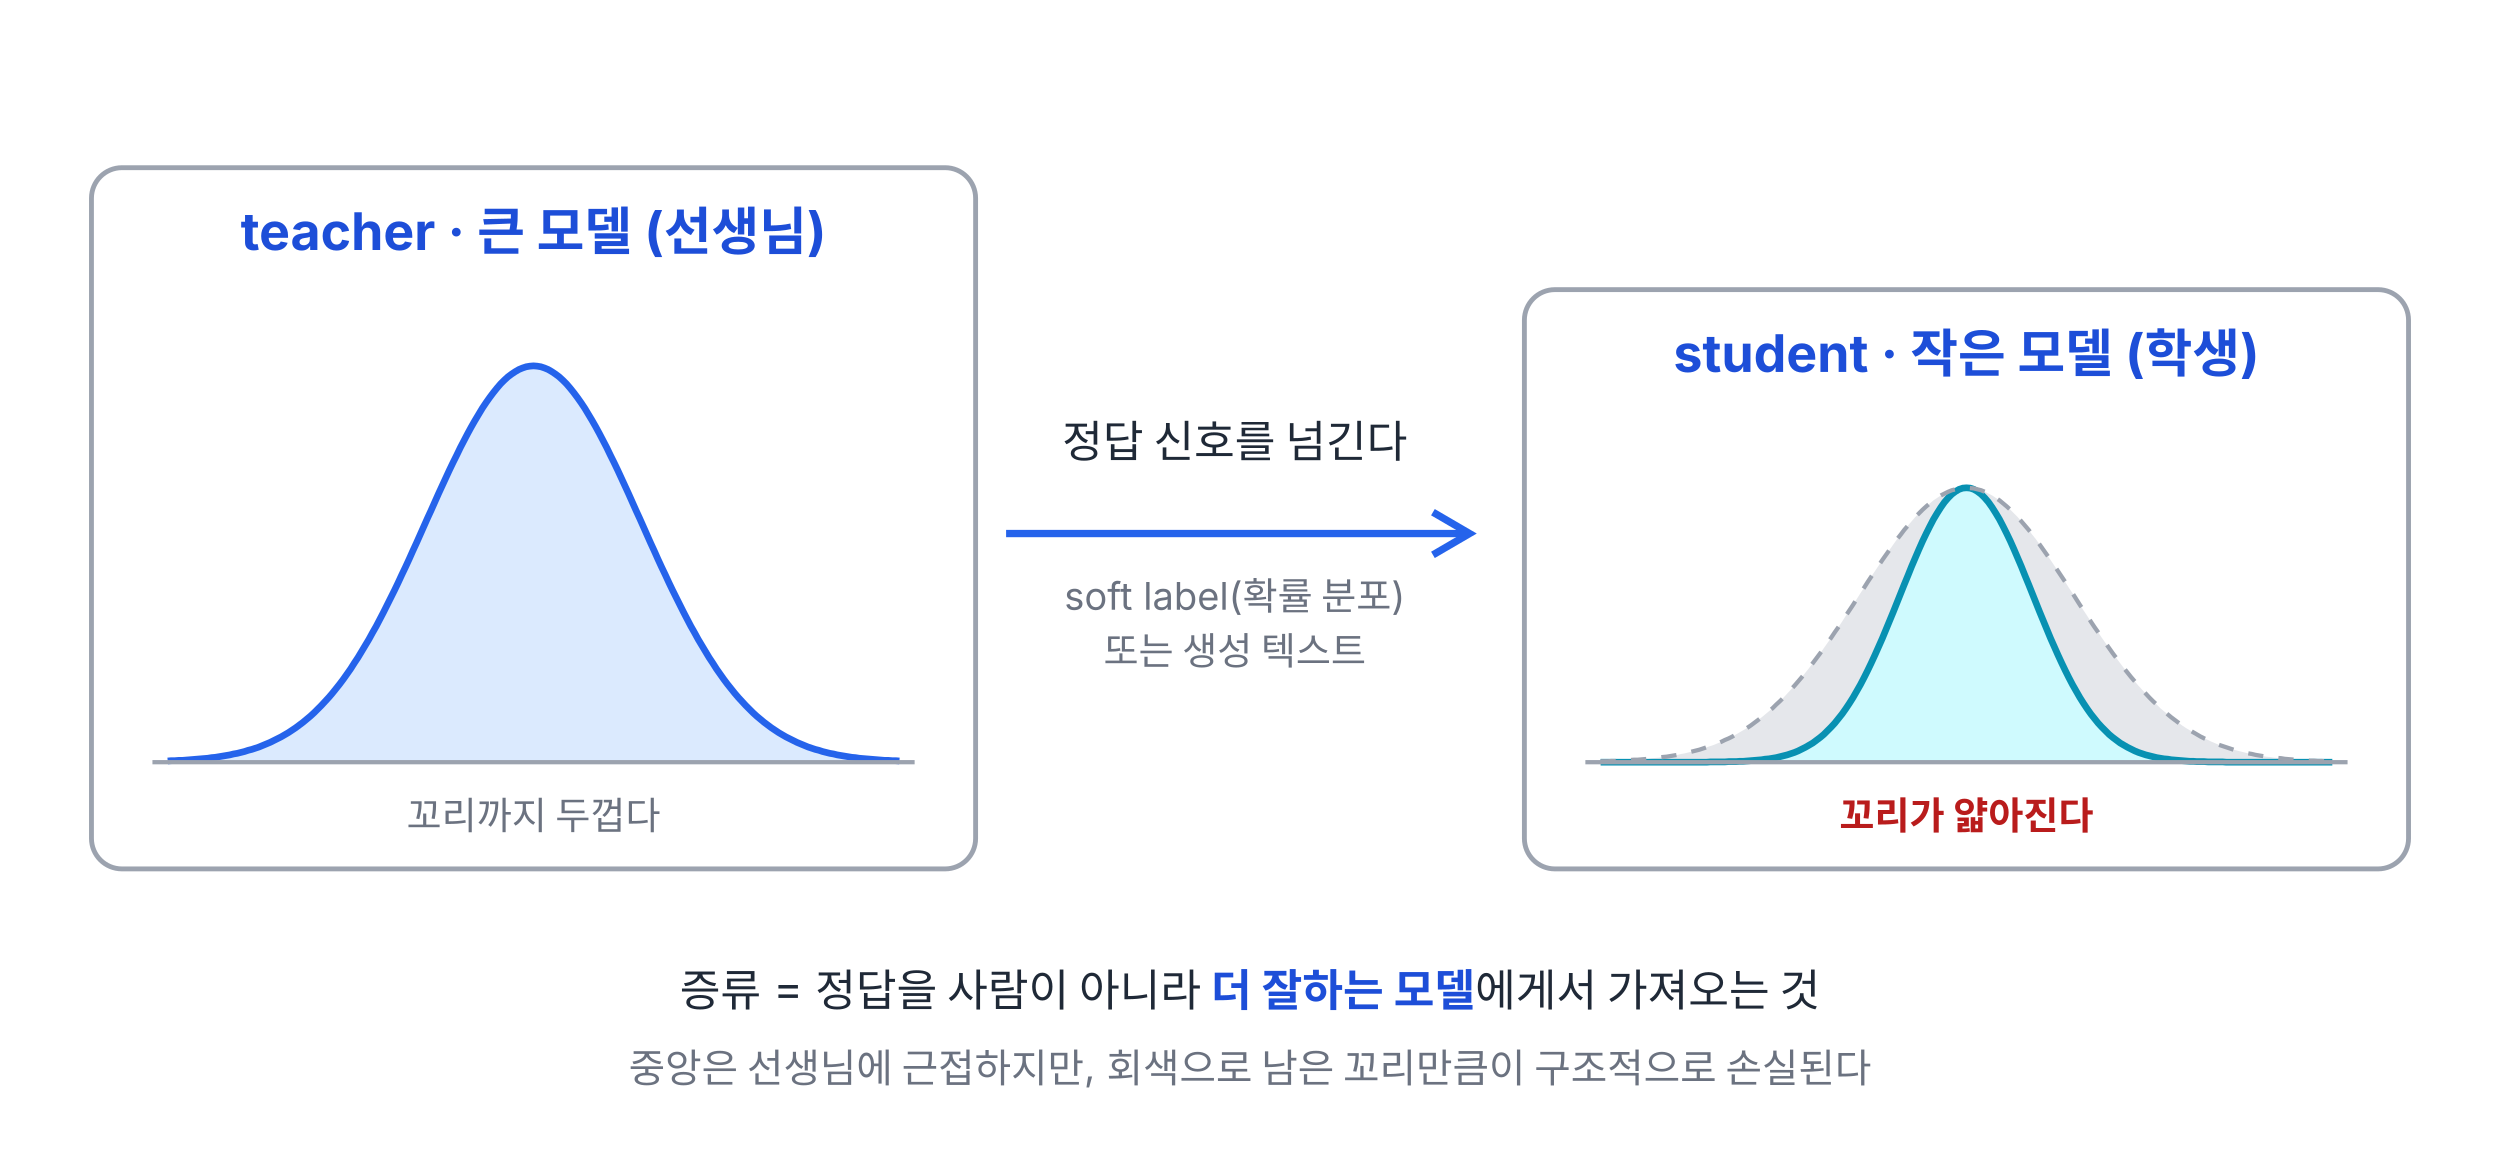
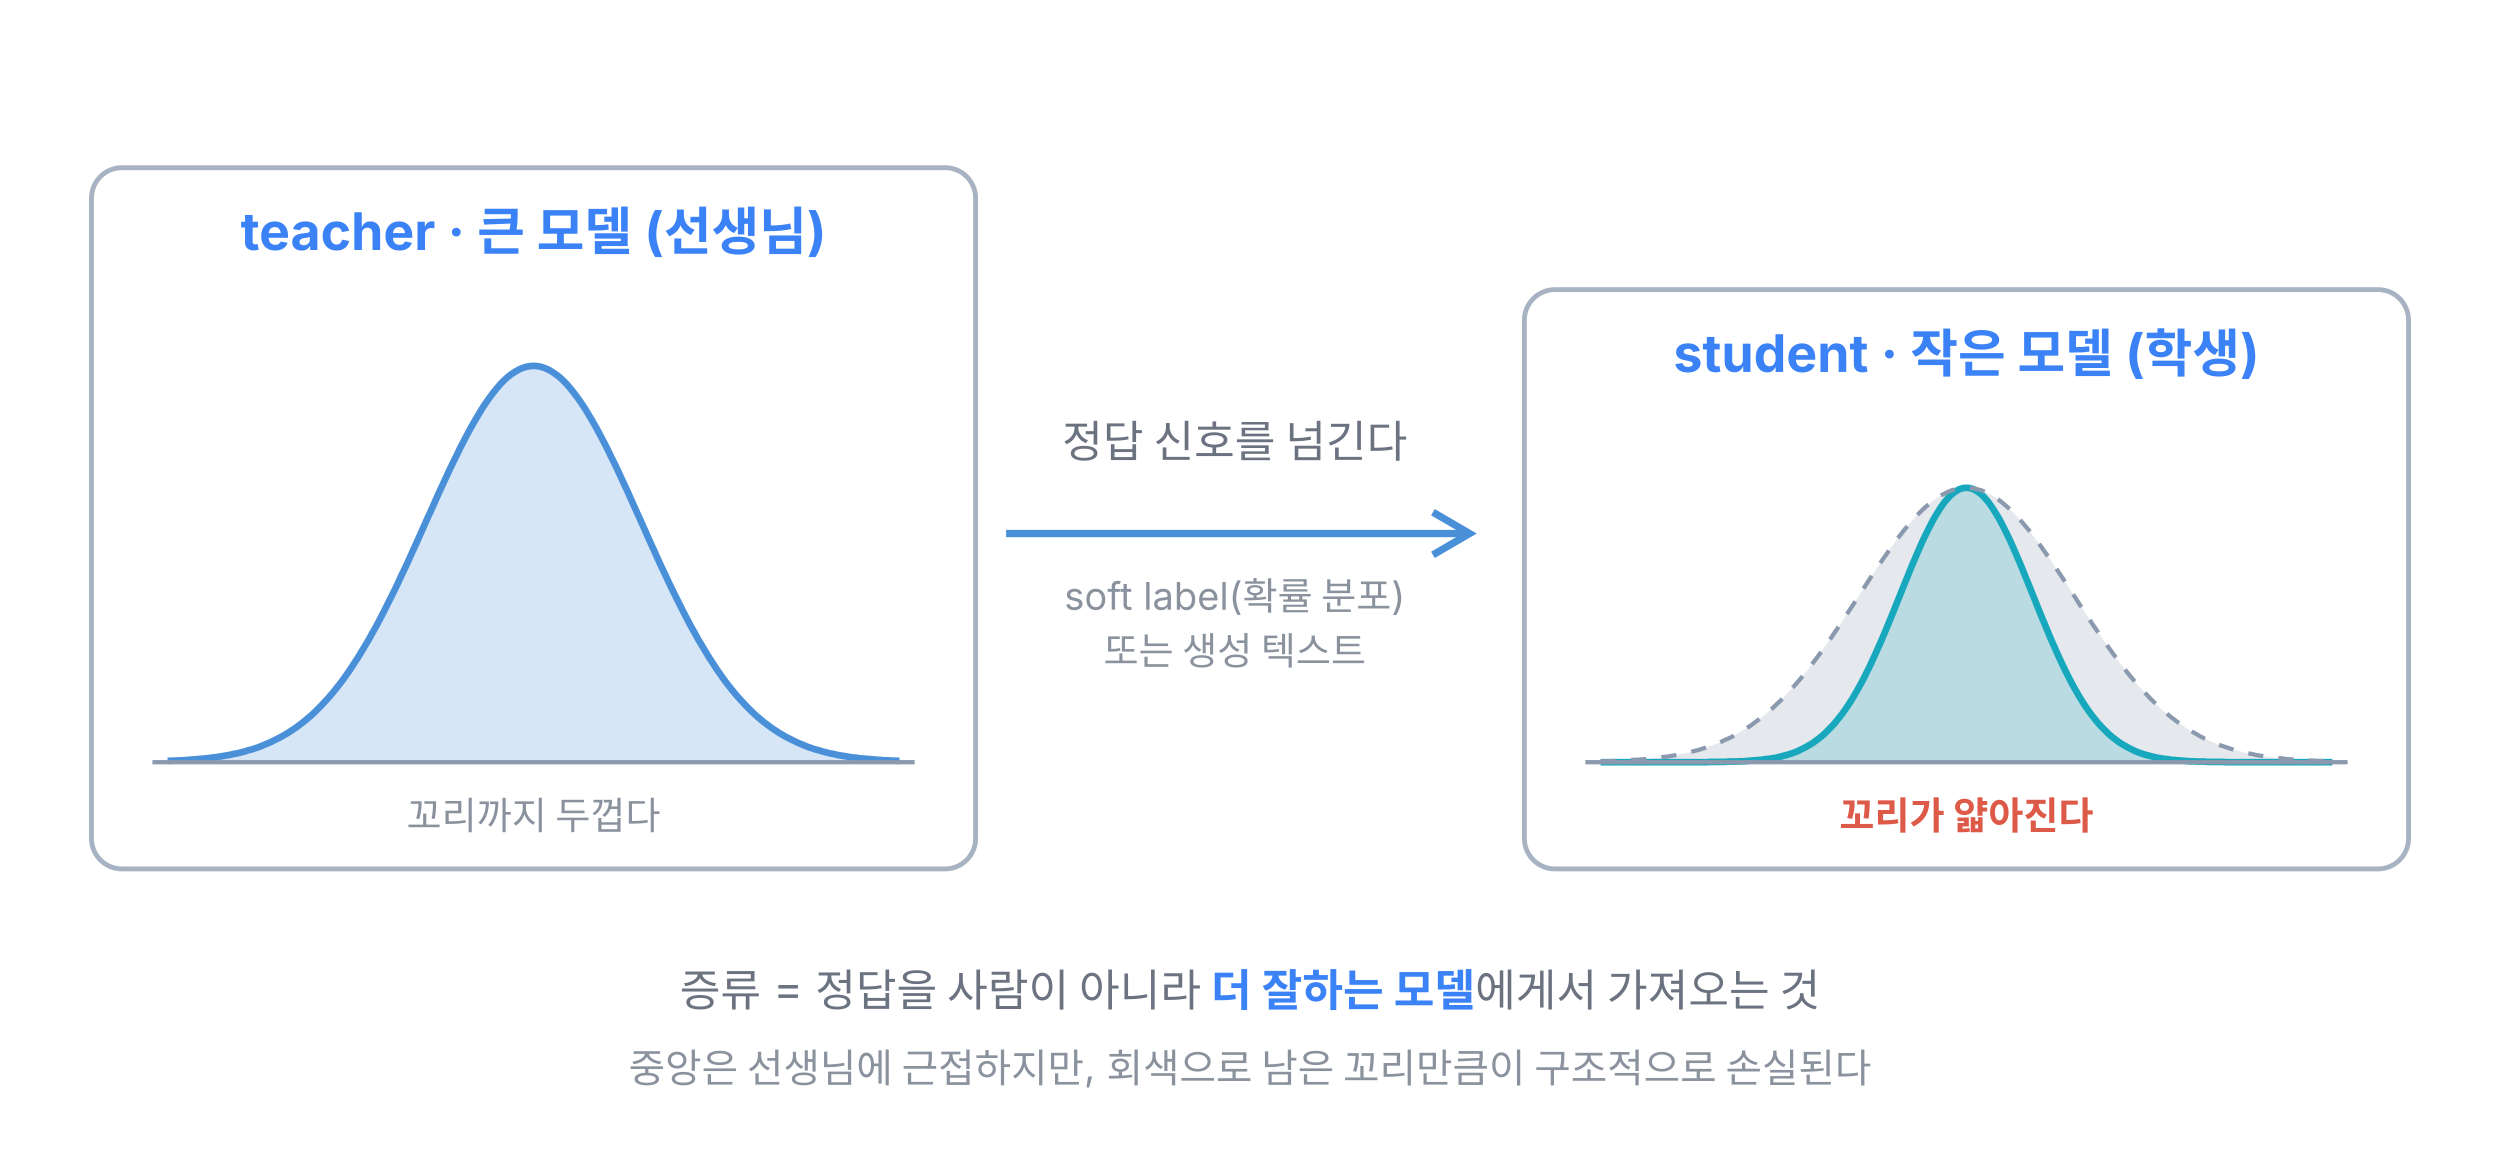
<svg xmlns="http://www.w3.org/2000/svg" viewBox="0 0 820 380" role="img" aria-label="큰 teacher 모델이 작은 student 모델에게 정답 신호를 넘겨주는 증류 구조도">
  <style>
-     :root { color-scheme: light dark; }
-     .curve  { fill: none; stroke: #2563eb; stroke-width: 2.2; }
-     .curve2 { fill: none; stroke: #0891b2; stroke-width: 2.2; }
-     .fillA  { fill: #dbeafe; } .fillB { fill: #cffafe; }
-     .tailA  { fill: #fca5a5; } .ghost { fill: #e5e7eb; }
-     .box    { fill: none; stroke: #9ca3af; stroke-width: 1.6; rx: 10; }
-     .axis   { stroke: #9ca3af; stroke-width: 1.4; }
-     .gridln { stroke: #9ca3af; stroke-width: 1; stroke-dasharray: 4 4; }
-     .dash   { stroke: #9ca3af; stroke-width: 1.4; stroke-dasharray: 5 5; fill: none; }
-     .arrow  { stroke: #2563eb; stroke-width: 2.4; fill: none; }
-     .lbl    { fill: #1f2937; font-family: system-ui,-apple-system,'Apple SD Gothic Neo',sans-serif; }
-     .mut    { fill: #6b7280; font-family: system-ui,-apple-system,'Apple SD Gothic Neo',sans-serif; }
-     .warn   { fill: #b91c1c; font-weight: 700; }
-     .accent { fill: #1d4ed8; font-weight: 700; }
-     @media (prefers-color-scheme: dark) {
-       .curve { stroke:#60a5fa } .curve2 { stroke:#22d3ee }
-       .fillA { fill:#1e3a5f } .fillB { fill:#164e63 }
-       .tailA { fill:#7f1d1d } .ghost { fill:#374151 }
-       .box,.axis,.dash,.gridln { stroke:#6b7280 }
-       .lbl { fill:#e5e7eb } .mut { fill:#9ca3af }
-       .warn { fill:#fca5a5 } .accent { fill:#93c5fd }
-     }
+     .curve  { fill: none; stroke: #4a90d9; stroke-width: 2.2; }
+     .curve2 { fill: none; stroke: #17a8bd; stroke-width: 2.2; }
+     .fillA  { fill: #4a90d9; fill-opacity: .22; }
+     .fillB  { fill: #17a8bd; fill-opacity: .20; }
+     .tailA  { fill: #dc5a47; fill-opacity: .32; }
+     .ghost  { fill: #8a99ad; fill-opacity: .22; }
+     .box    { fill: none; stroke: #8a99ad; stroke-opacity: .75; stroke-width: 1.6; rx: 10; }
+     .axis   { stroke: #8a99ad; stroke-width: 1.4; }
+     .gridln { stroke: #8a99ad; stroke-width: 1; stroke-dasharray: 4 4; }
+     .dash   { stroke: #8a99ad; stroke-width: 1.4; stroke-dasharray: 5 5; fill: none; }
+     .arrow  { stroke: #4a90d9; stroke-width: 2.4; fill: none; }
+     .lbl    { fill: #6b7280; font-family: system-ui,-apple-system,'Apple SD Gothic Neo',sans-serif; }
+     .mut    { fill: #8a929e; font-family: system-ui,-apple-system,'Apple SD Gothic Neo',sans-serif; }
+     .warn   { fill: #dc5a47; font-weight: 700; }
+     .accent { fill: #3b82f6; font-weight: 700; }
  </style>
  <rect class="box" x="30" y="55" width="290" height="230" />
  <rect class="box" x="500" y="95" width="290" height="190" />
  <text class="lbl accent" x="175" y="82" font-size="17" text-anchor="middle">teacher · 큰 모델 (선생님)</text>
  <text class="lbl accent" x="645" y="122" font-size="17" text-anchor="middle">student · 작은 모델 (학생)</text>
  <path class="fillA" d="M 55.0,249.6 L 56.2,249.5 L 57.4,249.5 L 58.6,249.4 L 59.8,249.4 L 61.0,249.3 L 62.2,249.2 L 63.4,249.1 L 64.6,249.0 L 65.8,248.9 L 67.0,248.8 L 68.2,248.7 L 69.4,248.5 L 70.6,248.4 L 71.8,248.2 L 73.0,248.0 L 74.2,247.8 L 75.4,247.6 L 76.6,247.3 L 77.8,247.1 L 79.0,246.8 L 80.2,246.5 L 81.4,246.1 L 82.6,245.8 L 83.8,245.4 L 85.0,245.0 L 86.2,244.5 L 87.4,244.0 L 88.6,243.5 L 89.8,242.9 L 91.0,242.3 L 92.2,241.7 L 93.4,241.0 L 94.6,240.3 L 95.8,239.5 L 97.0,238.7 L 98.2,237.8 L 99.4,236.9 L 100.6,235.9 L 101.8,234.9 L 103.0,233.8 L 104.2,232.6 L 105.4,231.4 L 106.6,230.1 L 107.8,228.8 L 109.0,227.4 L 110.2,225.9 L 111.4,224.4 L 112.6,222.8 L 113.8,221.1 L 115.0,219.4 L 116.2,217.5 L 117.4,215.7 L 118.6,213.7 L 119.8,211.7 L 121.0,209.7 L 122.2,207.5 L 123.4,205.4 L 124.6,203.1 L 125.8,200.8 L 127.0,198.4 L 128.2,196.0 L 129.4,193.6 L 130.6,191.1 L 131.8,188.5 L 133.0,186.0 L 134.2,183.4 L 135.4,180.7 L 136.6,178.1 L 137.8,175.4 L 139.0,172.7 L 140.2,170.0 L 141.4,167.4 L 142.6,164.7 L 143.8,162.0 L 145.0,159.4 L 146.2,156.8 L 147.4,154.2 L 148.6,151.7 L 149.8,149.3 L 151.0,146.8 L 152.2,144.5 L 153.4,142.2 L 154.6,140.0 L 155.8,137.9 L 157.0,135.9 L 158.2,133.9 L 159.4,132.1 L 160.6,130.4 L 161.8,128.8 L 163.0,127.3 L 164.2,125.9 L 165.4,124.7 L 166.6,123.6 L 167.8,122.7 L 169.0,121.9 L 170.2,121.2 L 171.4,120.7 L 172.6,120.3 L 173.8,120.1 L 175.0,120.0 L 176.2,120.1 L 177.4,120.3 L 178.6,120.7 L 179.8,121.2 L 181.0,121.9 L 182.2,122.7 L 183.4,123.6 L 184.6,124.7 L 185.8,125.9 L 187.0,127.3 L 188.2,128.8 L 189.4,130.4 L 190.6,132.1 L 191.8,133.9 L 193.0,135.9 L 194.2,137.9 L 195.4,140.0 L 196.6,142.2 L 197.8,144.5 L 199.0,146.8 L 200.2,149.3 L 201.4,151.7 L 202.6,154.2 L 203.8,156.8 L 205.0,159.4 L 206.2,162.0 L 207.4,164.7 L 208.6,167.4 L 209.8,170.0 L 211.0,172.7 L 212.2,175.4 L 213.4,178.1 L 214.6,180.7 L 215.8,183.4 L 217.0,186.0 L 218.2,188.5 L 219.4,191.1 L 220.6,193.6 L 221.8,196.0 L 223.0,198.4 L 224.2,200.8 L 225.4,203.1 L 226.6,205.4 L 227.8,207.5 L 229.0,209.7 L 230.2,211.7 L 231.4,213.7 L 232.6,215.7 L 233.8,217.5 L 235.0,219.4 L 236.2,221.1 L 237.4,222.8 L 238.6,224.4 L 239.8,225.9 L 241.0,227.4 L 242.2,228.8 L 243.4,230.1 L 244.6,231.4 L 245.8,232.6 L 247.0,233.8 L 248.2,234.9 L 249.4,235.9 L 250.6,236.9 L 251.8,237.8 L 253.0,238.7 L 254.2,239.5 L 255.4,240.3 L 256.6,241.0 L 257.8,241.7 L 259.0,242.3 L 260.2,242.9 L 261.4,243.5 L 262.6,244.0 L 263.8,244.5 L 265.0,245.0 L 266.2,245.4 L 267.4,245.8 L 268.6,246.1 L 269.8,246.5 L 271.0,246.8 L 272.2,247.1 L 273.4,247.3 L 274.6,247.6 L 275.8,247.8 L 277.0,248.0 L 278.2,248.2 L 279.4,248.4 L 280.6,248.5 L 281.8,248.7 L 283.0,248.8 L 284.2,248.9 L 285.4,249.0 L 286.6,249.1 L 287.8,249.2 L 289.0,249.3 L 290.2,249.4 L 291.4,249.4 L 292.6,249.5 L 293.8,249.5 L 295.0,249.6 L 295.0,250 L 55.0,250 Z" />
  <path class="curve" d="M 55.0,249.6 L 56.2,249.5 L 57.4,249.5 L 58.6,249.4 L 59.8,249.4 L 61.0,249.3 L 62.2,249.2 L 63.4,249.1 L 64.6,249.0 L 65.8,248.9 L 67.0,248.8 L 68.2,248.7 L 69.4,248.5 L 70.6,248.4 L 71.8,248.2 L 73.0,248.0 L 74.2,247.8 L 75.4,247.6 L 76.6,247.3 L 77.8,247.1 L 79.0,246.8 L 80.2,246.5 L 81.4,246.1 L 82.6,245.8 L 83.8,245.4 L 85.0,245.0 L 86.2,244.5 L 87.4,244.0 L 88.6,243.5 L 89.8,242.9 L 91.0,242.3 L 92.2,241.7 L 93.4,241.0 L 94.6,240.3 L 95.8,239.5 L 97.0,238.7 L 98.2,237.8 L 99.4,236.9 L 100.6,235.9 L 101.8,234.9 L 103.0,233.8 L 104.2,232.6 L 105.4,231.4 L 106.6,230.1 L 107.8,228.8 L 109.0,227.4 L 110.2,225.9 L 111.4,224.4 L 112.6,222.8 L 113.8,221.1 L 115.0,219.4 L 116.2,217.5 L 117.4,215.7 L 118.6,213.7 L 119.8,211.7 L 121.0,209.7 L 122.2,207.5 L 123.4,205.4 L 124.6,203.1 L 125.8,200.8 L 127.0,198.4 L 128.2,196.0 L 129.4,193.6 L 130.6,191.1 L 131.8,188.5 L 133.0,186.0 L 134.2,183.4 L 135.4,180.7 L 136.6,178.1 L 137.8,175.4 L 139.0,172.7 L 140.2,170.0 L 141.4,167.4 L 142.6,164.7 L 143.8,162.0 L 145.0,159.4 L 146.2,156.8 L 147.4,154.2 L 148.6,151.7 L 149.8,149.3 L 151.0,146.8 L 152.2,144.5 L 153.4,142.2 L 154.6,140.0 L 155.8,137.9 L 157.0,135.9 L 158.2,133.9 L 159.4,132.1 L 160.6,130.4 L 161.8,128.8 L 163.0,127.3 L 164.2,125.9 L 165.4,124.7 L 166.6,123.6 L 167.8,122.7 L 169.0,121.9 L 170.2,121.2 L 171.4,120.7 L 172.6,120.3 L 173.8,120.1 L 175.0,120.0 L 176.2,120.1 L 177.4,120.3 L 178.6,120.7 L 179.8,121.2 L 181.0,121.9 L 182.2,122.7 L 183.4,123.6 L 184.6,124.7 L 185.8,125.9 L 187.0,127.3 L 188.2,128.8 L 189.4,130.4 L 190.6,132.1 L 191.8,133.9 L 193.0,135.9 L 194.2,137.9 L 195.4,140.0 L 196.6,142.2 L 197.8,144.5 L 199.0,146.8 L 200.2,149.3 L 201.4,151.7 L 202.6,154.2 L 203.8,156.8 L 205.0,159.4 L 206.2,162.0 L 207.4,164.7 L 208.6,167.4 L 209.8,170.0 L 211.0,172.7 L 212.2,175.4 L 213.4,178.1 L 214.6,180.7 L 215.8,183.4 L 217.0,186.0 L 218.2,188.5 L 219.4,191.1 L 220.6,193.6 L 221.8,196.0 L 223.0,198.4 L 224.2,200.8 L 225.4,203.1 L 226.6,205.4 L 227.8,207.5 L 229.0,209.7 L 230.2,211.7 L 231.4,213.7 L 232.6,215.7 L 233.8,217.5 L 235.0,219.4 L 236.2,221.1 L 237.4,222.8 L 238.6,224.4 L 239.8,225.9 L 241.0,227.4 L 242.2,228.8 L 243.4,230.1 L 244.6,231.4 L 245.8,232.6 L 247.0,233.8 L 248.2,234.9 L 249.4,235.9 L 250.6,236.9 L 251.8,237.8 L 253.0,238.7 L 254.2,239.5 L 255.4,240.3 L 256.6,241.0 L 257.8,241.7 L 259.0,242.3 L 260.2,242.9 L 261.4,243.5 L 262.6,244.0 L 263.8,244.5 L 265.0,245.0 L 266.2,245.4 L 267.4,245.8 L 268.6,246.1 L 269.8,246.5 L 271.0,246.8 L 272.2,247.1 L 273.4,247.3 L 274.6,247.6 L 275.8,247.8 L 277.0,248.0 L 278.2,248.2 L 279.4,248.4 L 280.6,248.5 L 281.8,248.7 L 283.0,248.8 L 284.2,248.9 L 285.4,249.0 L 286.6,249.1 L 287.8,249.2 L 289.0,249.3 L 290.2,249.4 L 291.4,249.4 L 292.6,249.5 L 293.8,249.5 L 295.0,249.6" />
  <line class="axis" x1="50" y1="250" x2="300" y2="250" />
  <text class="mut" x="175" y="272" font-size="12.5" text-anchor="middle">꼬리까지 두껍다</text>
  <path class="ghost" d="M 525.0,249.7 L 526.2,249.7 L 527.4,249.7 L 528.6,249.6 L 529.8,249.6 L 531.0,249.5 L 532.2,249.5 L 533.4,249.4 L 534.6,249.3 L 535.8,249.2 L 537.0,249.2 L 538.2,249.1 L 539.4,249.0 L 540.6,248.9 L 541.8,248.7 L 543.0,248.6 L 544.2,248.5 L 545.4,248.3 L 546.6,248.2 L 547.8,248.0 L 549.0,247.8 L 550.2,247.6 L 551.4,247.3 L 552.6,247.1 L 553.8,246.8 L 555.0,246.5 L 556.2,246.2 L 557.4,245.9 L 558.6,245.5 L 559.8,245.1 L 561.0,244.7 L 562.2,244.3 L 563.4,243.8 L 564.6,243.3 L 565.8,242.7 L 567.0,242.2 L 568.2,241.6 L 569.4,240.9 L 570.6,240.2 L 571.8,239.5 L 573.0,238.8 L 574.2,238.0 L 575.4,237.1 L 576.6,236.2 L 577.8,235.3 L 579.0,234.3 L 580.2,233.3 L 581.4,232.3 L 582.6,231.1 L 583.8,230.0 L 585.0,228.8 L 586.2,227.5 L 587.4,226.2 L 588.6,224.9 L 589.8,223.5 L 591.0,222.1 L 592.2,220.6 L 593.4,219.1 L 594.6,217.5 L 595.8,215.9 L 597.0,214.3 L 598.2,212.6 L 599.4,210.9 L 600.6,209.2 L 601.8,207.4 L 603.0,205.7 L 604.2,203.9 L 605.4,202.0 L 606.6,200.2 L 607.8,198.4 L 609.0,196.5 L 610.2,194.6 L 611.4,192.8 L 612.6,190.9 L 613.8,189.1 L 615.0,187.3 L 616.2,185.5 L 617.4,183.7 L 618.6,182.0 L 619.8,180.3 L 621.0,178.6 L 622.2,176.9 L 623.4,175.4 L 624.6,173.8 L 625.8,172.4 L 627.0,171.0 L 628.2,169.6 L 629.4,168.4 L 630.6,167.2 L 631.8,166.1 L 633.0,165.1 L 634.2,164.1 L 635.4,163.3 L 636.6,162.5 L 637.8,161.9 L 639.0,161.3 L 640.2,160.8 L 641.4,160.5 L 642.6,160.2 L 643.8,160.1 L 645.0,160.0 L 646.2,160.1 L 647.4,160.2 L 648.6,160.5 L 649.8,160.8 L 651.0,161.3 L 652.2,161.9 L 653.4,162.5 L 654.6,163.3 L 655.8,164.1 L 657.0,165.1 L 658.2,166.1 L 659.4,167.2 L 660.6,168.4 L 661.8,169.6 L 663.0,171.0 L 664.2,172.4 L 665.4,173.8 L 666.6,175.4 L 667.8,176.9 L 669.0,178.6 L 670.2,180.3 L 671.4,182.0 L 672.6,183.7 L 673.8,185.5 L 675.0,187.3 L 676.2,189.1 L 677.4,190.9 L 678.6,192.8 L 679.8,194.6 L 681.0,196.5 L 682.2,198.4 L 683.4,200.2 L 684.6,202.0 L 685.8,203.9 L 687.0,205.7 L 688.2,207.4 L 689.4,209.2 L 690.6,210.9 L 691.8,212.6 L 693.0,214.3 L 694.2,215.9 L 695.4,217.5 L 696.6,219.1 L 697.8,220.6 L 699.0,222.1 L 700.2,223.5 L 701.4,224.9 L 702.6,226.2 L 703.8,227.5 L 705.0,228.8 L 706.2,230.0 L 707.4,231.1 L 708.6,232.3 L 709.8,233.3 L 711.0,234.3 L 712.2,235.3 L 713.4,236.2 L 714.6,237.1 L 715.8,238.0 L 717.0,238.8 L 718.2,239.5 L 719.4,240.2 L 720.6,240.9 L 721.8,241.6 L 723.0,242.2 L 724.2,242.7 L 725.4,243.3 L 726.6,243.8 L 727.8,244.3 L 729.0,244.7 L 730.2,245.1 L 731.4,245.5 L 732.6,245.9 L 733.8,246.2 L 735.0,246.5 L 736.2,246.8 L 737.4,247.1 L 738.6,247.3 L 739.8,247.6 L 741.0,247.8 L 742.2,248.0 L 743.4,248.2 L 744.6,248.3 L 745.8,248.5 L 747.0,248.6 L 748.2,248.7 L 749.4,248.9 L 750.6,249.0 L 751.8,249.1 L 753.0,249.2 L 754.2,249.2 L 755.4,249.3 L 756.6,249.4 L 757.8,249.5 L 759.0,249.5 L 760.2,249.6 L 761.4,249.6 L 762.6,249.7 L 763.8,249.7 L 765.0,249.7 L 765.0,250 L 525.0,250 Z" />
  <path class="fillB" d="M 525.0,250.0 L 526.2,250.0 L 527.4,250.0 L 528.6,250.0 L 529.8,250.0 L 531.0,250.0 L 532.2,250.0 L 533.4,250.0 L 534.6,250.0 L 535.8,250.0 L 537.0,250.0 L 538.2,250.0 L 539.4,250.0 L 540.6,250.0 L 541.8,250.0 L 543.0,250.0 L 544.2,250.0 L 545.4,250.0 L 546.6,250.0 L 547.8,250.0 L 549.0,250.0 L 550.2,250.0 L 551.4,250.0 L 552.6,250.0 L 553.8,250.0 L 555.0,250.0 L 556.2,250.0 L 557.4,250.0 L 558.6,250.0 L 559.8,250.0 L 561.0,249.9 L 562.2,249.9 L 563.4,249.9 L 564.6,249.9 L 565.8,249.9 L 567.0,249.8 L 568.2,249.8 L 569.4,249.8 L 570.6,249.7 L 571.8,249.7 L 573.0,249.6 L 574.2,249.5 L 575.4,249.4 L 576.6,249.3 L 577.8,249.2 L 579.0,249.0 L 580.2,248.9 L 581.4,248.7 L 582.6,248.5 L 583.8,248.2 L 585.0,247.9 L 586.2,247.6 L 587.4,247.2 L 588.6,246.8 L 589.8,246.3 L 591.0,245.7 L 592.2,245.1 L 593.4,244.4 L 594.6,243.7 L 595.8,242.8 L 597.0,241.9 L 598.2,240.9 L 599.4,239.7 L 600.6,238.5 L 601.8,237.2 L 603.0,235.7 L 604.2,234.2 L 605.4,232.5 L 606.6,230.7 L 607.8,228.8 L 609.0,226.7 L 610.2,224.6 L 611.4,222.3 L 612.6,219.9 L 613.8,217.4 L 615.0,214.8 L 616.2,212.1 L 617.4,209.4 L 618.6,206.5 L 619.8,203.6 L 621.0,200.7 L 622.2,197.7 L 623.4,194.7 L 624.6,191.7 L 625.8,188.8 L 627.0,185.8 L 628.2,183.0 L 629.4,180.2 L 630.6,177.5 L 631.8,175.0 L 633.0,172.6 L 634.2,170.3 L 635.4,168.3 L 636.6,166.4 L 637.8,164.7 L 639.0,163.3 L 640.2,162.1 L 641.4,161.2 L 642.6,160.5 L 643.8,160.1 L 645.0,160.0 L 646.2,160.1 L 647.4,160.5 L 648.6,161.2 L 649.8,162.1 L 651.0,163.3 L 652.2,164.7 L 653.4,166.4 L 654.6,168.3 L 655.8,170.3 L 657.0,172.6 L 658.2,175.0 L 659.4,177.5 L 660.6,180.2 L 661.8,183.0 L 663.0,185.8 L 664.2,188.8 L 665.4,191.7 L 666.6,194.7 L 667.8,197.7 L 669.0,200.7 L 670.2,203.6 L 671.4,206.5 L 672.6,209.4 L 673.8,212.1 L 675.0,214.8 L 676.2,217.4 L 677.4,219.9 L 678.6,222.3 L 679.8,224.6 L 681.0,226.7 L 682.2,228.8 L 683.4,230.7 L 684.6,232.5 L 685.8,234.2 L 687.0,235.7 L 688.2,237.2 L 689.4,238.5 L 690.6,239.7 L 691.8,240.9 L 693.0,241.9 L 694.2,242.8 L 695.4,243.7 L 696.6,244.4 L 697.8,245.1 L 699.0,245.7 L 700.2,246.3 L 701.4,246.8 L 702.6,247.2 L 703.8,247.6 L 705.0,247.9 L 706.2,248.2 L 707.4,248.5 L 708.6,248.7 L 709.8,248.9 L 711.0,249.0 L 712.2,249.2 L 713.4,249.3 L 714.6,249.4 L 715.8,249.5 L 717.0,249.6 L 718.2,249.7 L 719.4,249.7 L 720.6,249.8 L 721.8,249.8 L 723.0,249.8 L 724.2,249.9 L 725.4,249.9 L 726.6,249.9 L 727.8,249.9 L 729.0,249.9 L 730.2,250.0 L 731.4,250.0 L 732.6,250.0 L 733.8,250.0 L 735.0,250.0 L 736.2,250.0 L 737.4,250.0 L 738.6,250.0 L 739.8,250.0 L 741.0,250.0 L 742.2,250.0 L 743.4,250.0 L 744.6,250.0 L 745.8,250.0 L 747.0,250.0 L 748.2,250.0 L 749.4,250.0 L 750.6,250.0 L 751.8,250.0 L 753.0,250.0 L 754.2,250.0 L 755.4,250.0 L 756.6,250.0 L 757.8,250.0 L 759.0,250.0 L 760.2,250.0 L 761.4,250.0 L 762.6,250.0 L 763.8,250.0 L 765.0,250.0 L 765.0,250 L 525.0,250 Z" />
  <path class="curve2" d="M 525.0,250.0 L 526.2,250.0 L 527.4,250.0 L 528.6,250.0 L 529.8,250.0 L 531.0,250.0 L 532.2,250.0 L 533.4,250.0 L 534.6,250.0 L 535.8,250.0 L 537.0,250.0 L 538.2,250.0 L 539.4,250.0 L 540.6,250.0 L 541.8,250.0 L 543.0,250.0 L 544.2,250.0 L 545.4,250.0 L 546.6,250.0 L 547.8,250.0 L 549.0,250.0 L 550.2,250.0 L 551.4,250.0 L 552.6,250.0 L 553.8,250.0 L 555.0,250.0 L 556.2,250.0 L 557.4,250.0 L 558.6,250.0 L 559.8,250.0 L 561.0,249.9 L 562.2,249.9 L 563.4,249.9 L 564.6,249.9 L 565.8,249.9 L 567.0,249.8 L 568.2,249.8 L 569.4,249.8 L 570.6,249.7 L 571.8,249.7 L 573.0,249.6 L 574.2,249.5 L 575.4,249.4 L 576.6,249.3 L 577.8,249.2 L 579.0,249.0 L 580.2,248.9 L 581.4,248.7 L 582.6,248.5 L 583.8,248.2 L 585.0,247.9 L 586.2,247.6 L 587.4,247.2 L 588.6,246.8 L 589.8,246.3 L 591.0,245.7 L 592.2,245.1 L 593.4,244.4 L 594.6,243.7 L 595.8,242.8 L 597.0,241.9 L 598.2,240.9 L 599.4,239.7 L 600.6,238.5 L 601.8,237.2 L 603.0,235.7 L 604.2,234.2 L 605.4,232.5 L 606.6,230.7 L 607.8,228.8 L 609.0,226.7 L 610.2,224.6 L 611.4,222.3 L 612.6,219.9 L 613.8,217.4 L 615.0,214.8 L 616.2,212.1 L 617.4,209.4 L 618.6,206.5 L 619.8,203.6 L 621.0,200.7 L 622.2,197.7 L 623.4,194.7 L 624.6,191.7 L 625.8,188.8 L 627.0,185.8 L 628.2,183.0 L 629.4,180.2 L 630.6,177.5 L 631.8,175.0 L 633.0,172.6 L 634.2,170.3 L 635.4,168.3 L 636.6,166.4 L 637.8,164.7 L 639.0,163.3 L 640.2,162.1 L 641.4,161.2 L 642.6,160.5 L 643.8,160.1 L 645.0,160.0 L 646.2,160.1 L 647.4,160.5 L 648.6,161.2 L 649.8,162.1 L 651.0,163.3 L 652.2,164.7 L 653.4,166.4 L 654.6,168.3 L 655.8,170.3 L 657.0,172.6 L 658.2,175.0 L 659.4,177.5 L 660.6,180.2 L 661.8,183.0 L 663.0,185.8 L 664.2,188.8 L 665.4,191.7 L 666.6,194.7 L 667.8,197.7 L 669.0,200.7 L 670.2,203.6 L 671.4,206.5 L 672.6,209.4 L 673.8,212.1 L 675.0,214.8 L 676.2,217.4 L 677.4,219.9 L 678.6,222.3 L 679.8,224.6 L 681.0,226.7 L 682.2,228.8 L 683.4,230.7 L 684.6,232.5 L 685.8,234.2 L 687.0,235.7 L 688.2,237.2 L 689.4,238.5 L 690.6,239.7 L 691.8,240.9 L 693.0,241.9 L 694.2,242.8 L 695.4,243.7 L 696.6,244.4 L 697.8,245.1 L 699.0,245.7 L 700.2,246.3 L 701.4,246.8 L 702.6,247.2 L 703.8,247.6 L 705.0,247.9 L 706.2,248.2 L 707.4,248.5 L 708.6,248.7 L 709.8,248.9 L 711.0,249.0 L 712.2,249.2 L 713.4,249.3 L 714.6,249.4 L 715.8,249.5 L 717.0,249.6 L 718.2,249.7 L 719.4,249.7 L 720.6,249.8 L 721.8,249.8 L 723.0,249.8 L 724.2,249.9 L 725.4,249.9 L 726.6,249.9 L 727.8,249.9 L 729.0,249.9 L 730.2,250.0 L 731.4,250.0 L 732.6,250.0 L 733.8,250.0 L 735.0,250.0 L 736.2,250.0 L 737.4,250.0 L 738.6,250.0 L 739.8,250.0 L 741.0,250.0 L 742.2,250.0 L 743.4,250.0 L 744.6,250.0 L 745.8,250.0 L 747.0,250.0 L 748.2,250.0 L 749.4,250.0 L 750.6,250.0 L 751.8,250.0 L 753.0,250.0 L 754.2,250.0 L 755.4,250.0 L 756.6,250.0 L 757.8,250.0 L 759.0,250.0 L 760.2,250.0 L 761.4,250.0 L 762.6,250.0 L 763.8,250.0 L 765.0,250.0" />
  <path class="dash" d="M 525.0,249.7 L 526.2,249.7 L 527.4,249.7 L 528.6,249.6 L 529.8,249.6 L 531.0,249.5 L 532.2,249.5 L 533.4,249.4 L 534.6,249.3 L 535.8,249.2 L 537.0,249.2 L 538.2,249.1 L 539.4,249.0 L 540.6,248.9 L 541.8,248.7 L 543.0,248.6 L 544.2,248.5 L 545.4,248.3 L 546.6,248.2 L 547.8,248.0 L 549.0,247.8 L 550.2,247.6 L 551.4,247.3 L 552.6,247.1 L 553.8,246.8 L 555.0,246.5 L 556.2,246.2 L 557.4,245.9 L 558.6,245.5 L 559.8,245.1 L 561.0,244.7 L 562.2,244.3 L 563.4,243.8 L 564.6,243.3 L 565.8,242.7 L 567.0,242.2 L 568.2,241.6 L 569.4,240.9 L 570.6,240.2 L 571.8,239.5 L 573.0,238.8 L 574.2,238.0 L 575.4,237.1 L 576.6,236.2 L 577.8,235.3 L 579.0,234.3 L 580.2,233.3 L 581.4,232.3 L 582.6,231.1 L 583.8,230.0 L 585.0,228.8 L 586.2,227.5 L 587.4,226.2 L 588.6,224.9 L 589.8,223.5 L 591.0,222.1 L 592.2,220.6 L 593.4,219.1 L 594.6,217.5 L 595.8,215.9 L 597.0,214.3 L 598.2,212.6 L 599.4,210.9 L 600.6,209.2 L 601.8,207.4 L 603.0,205.7 L 604.2,203.9 L 605.4,202.0 L 606.6,200.2 L 607.8,198.4 L 609.0,196.5 L 610.2,194.6 L 611.4,192.8 L 612.6,190.9 L 613.8,189.1 L 615.0,187.3 L 616.2,185.5 L 617.4,183.7 L 618.6,182.0 L 619.8,180.3 L 621.0,178.6 L 622.2,176.9 L 623.4,175.4 L 624.6,173.8 L 625.8,172.4 L 627.0,171.0 L 628.2,169.6 L 629.4,168.4 L 630.6,167.2 L 631.8,166.1 L 633.0,165.1 L 634.2,164.1 L 635.4,163.3 L 636.6,162.5 L 637.8,161.9 L 639.0,161.3 L 640.2,160.8 L 641.4,160.5 L 642.6,160.2 L 643.8,160.1 L 645.0,160.0 L 646.2,160.1 L 647.4,160.2 L 648.6,160.5 L 649.8,160.8 L 651.0,161.3 L 652.2,161.9 L 653.4,162.5 L 654.6,163.3 L 655.8,164.1 L 657.0,165.1 L 658.2,166.1 L 659.4,167.2 L 660.6,168.4 L 661.8,169.6 L 663.0,171.0 L 664.2,172.4 L 665.4,173.8 L 666.6,175.4 L 667.8,176.9 L 669.0,178.6 L 670.2,180.3 L 671.4,182.0 L 672.6,183.7 L 673.8,185.5 L 675.0,187.3 L 676.2,189.1 L 677.4,190.9 L 678.6,192.8 L 679.8,194.6 L 681.0,196.5 L 682.2,198.4 L 683.4,200.2 L 684.6,202.0 L 685.8,203.9 L 687.0,205.7 L 688.2,207.4 L 689.4,209.2 L 690.6,210.9 L 691.8,212.6 L 693.0,214.3 L 694.2,215.9 L 695.4,217.5 L 696.6,219.1 L 697.8,220.6 L 699.0,222.1 L 700.2,223.5 L 701.4,224.9 L 702.6,226.2 L 703.8,227.5 L 705.0,228.8 L 706.2,230.0 L 707.4,231.1 L 708.6,232.3 L 709.8,233.3 L 711.0,234.3 L 712.2,235.3 L 713.4,236.2 L 714.6,237.1 L 715.8,238.0 L 717.0,238.8 L 718.2,239.5 L 719.4,240.2 L 720.6,240.9 L 721.8,241.6 L 723.0,242.2 L 724.2,242.7 L 725.4,243.3 L 726.6,243.8 L 727.8,244.3 L 729.0,244.7 L 730.2,245.1 L 731.4,245.5 L 732.6,245.9 L 733.8,246.2 L 735.0,246.5 L 736.2,246.8 L 737.4,247.1 L 738.6,247.3 L 739.8,247.6 L 741.0,247.8 L 742.2,248.0 L 743.4,248.2 L 744.6,248.3 L 745.8,248.5 L 747.0,248.6 L 748.2,248.7 L 749.4,248.9 L 750.6,249.0 L 751.8,249.1 L 753.0,249.2 L 754.2,249.2 L 755.4,249.3 L 756.6,249.4 L 757.8,249.5 L 759.0,249.5 L 760.2,249.6 L 761.4,249.6 L 762.6,249.7 L 763.8,249.7 L 765.0,249.7" />
  <line class="axis" x1="520" y1="250" x2="770" y2="250" />
  <text class="warn" x="645" y="272" font-size="12.5" text-anchor="middle">꼬리가 얇아진다</text>
  <path class="arrow" d="M 330 175 L 480 175" />
  <path class="arrow" d="M 470 168 L 482 175 L 470 182" />
  <text class="lbl" x="405" y="150" font-size="14.5" text-anchor="middle">정답 신호를 넘긴다</text>
  <text class="mut" x="405" y="200" font-size="12.5" text-anchor="middle">soft label(확률 분포)</text>
  <text class="mut" x="405" y="218" font-size="12.5" text-anchor="middle">또는 생성 텍스트</text>
  <text class="lbl" x="410.0" y="330" font-size="14.5" text-anchor="middle">증류 = 정답을 사람이 아니라 <tspan class="accent">더 잘하는 모델</tspan>에게서 가져오는 것</text>
  <text class="mut" x="410.0" y="355" font-size="13" text-anchor="middle">중앙은 선생님에 근접하지만, 회색으로 남은 꼬리만큼이 구조적으로 손실된다</text>
</svg>
